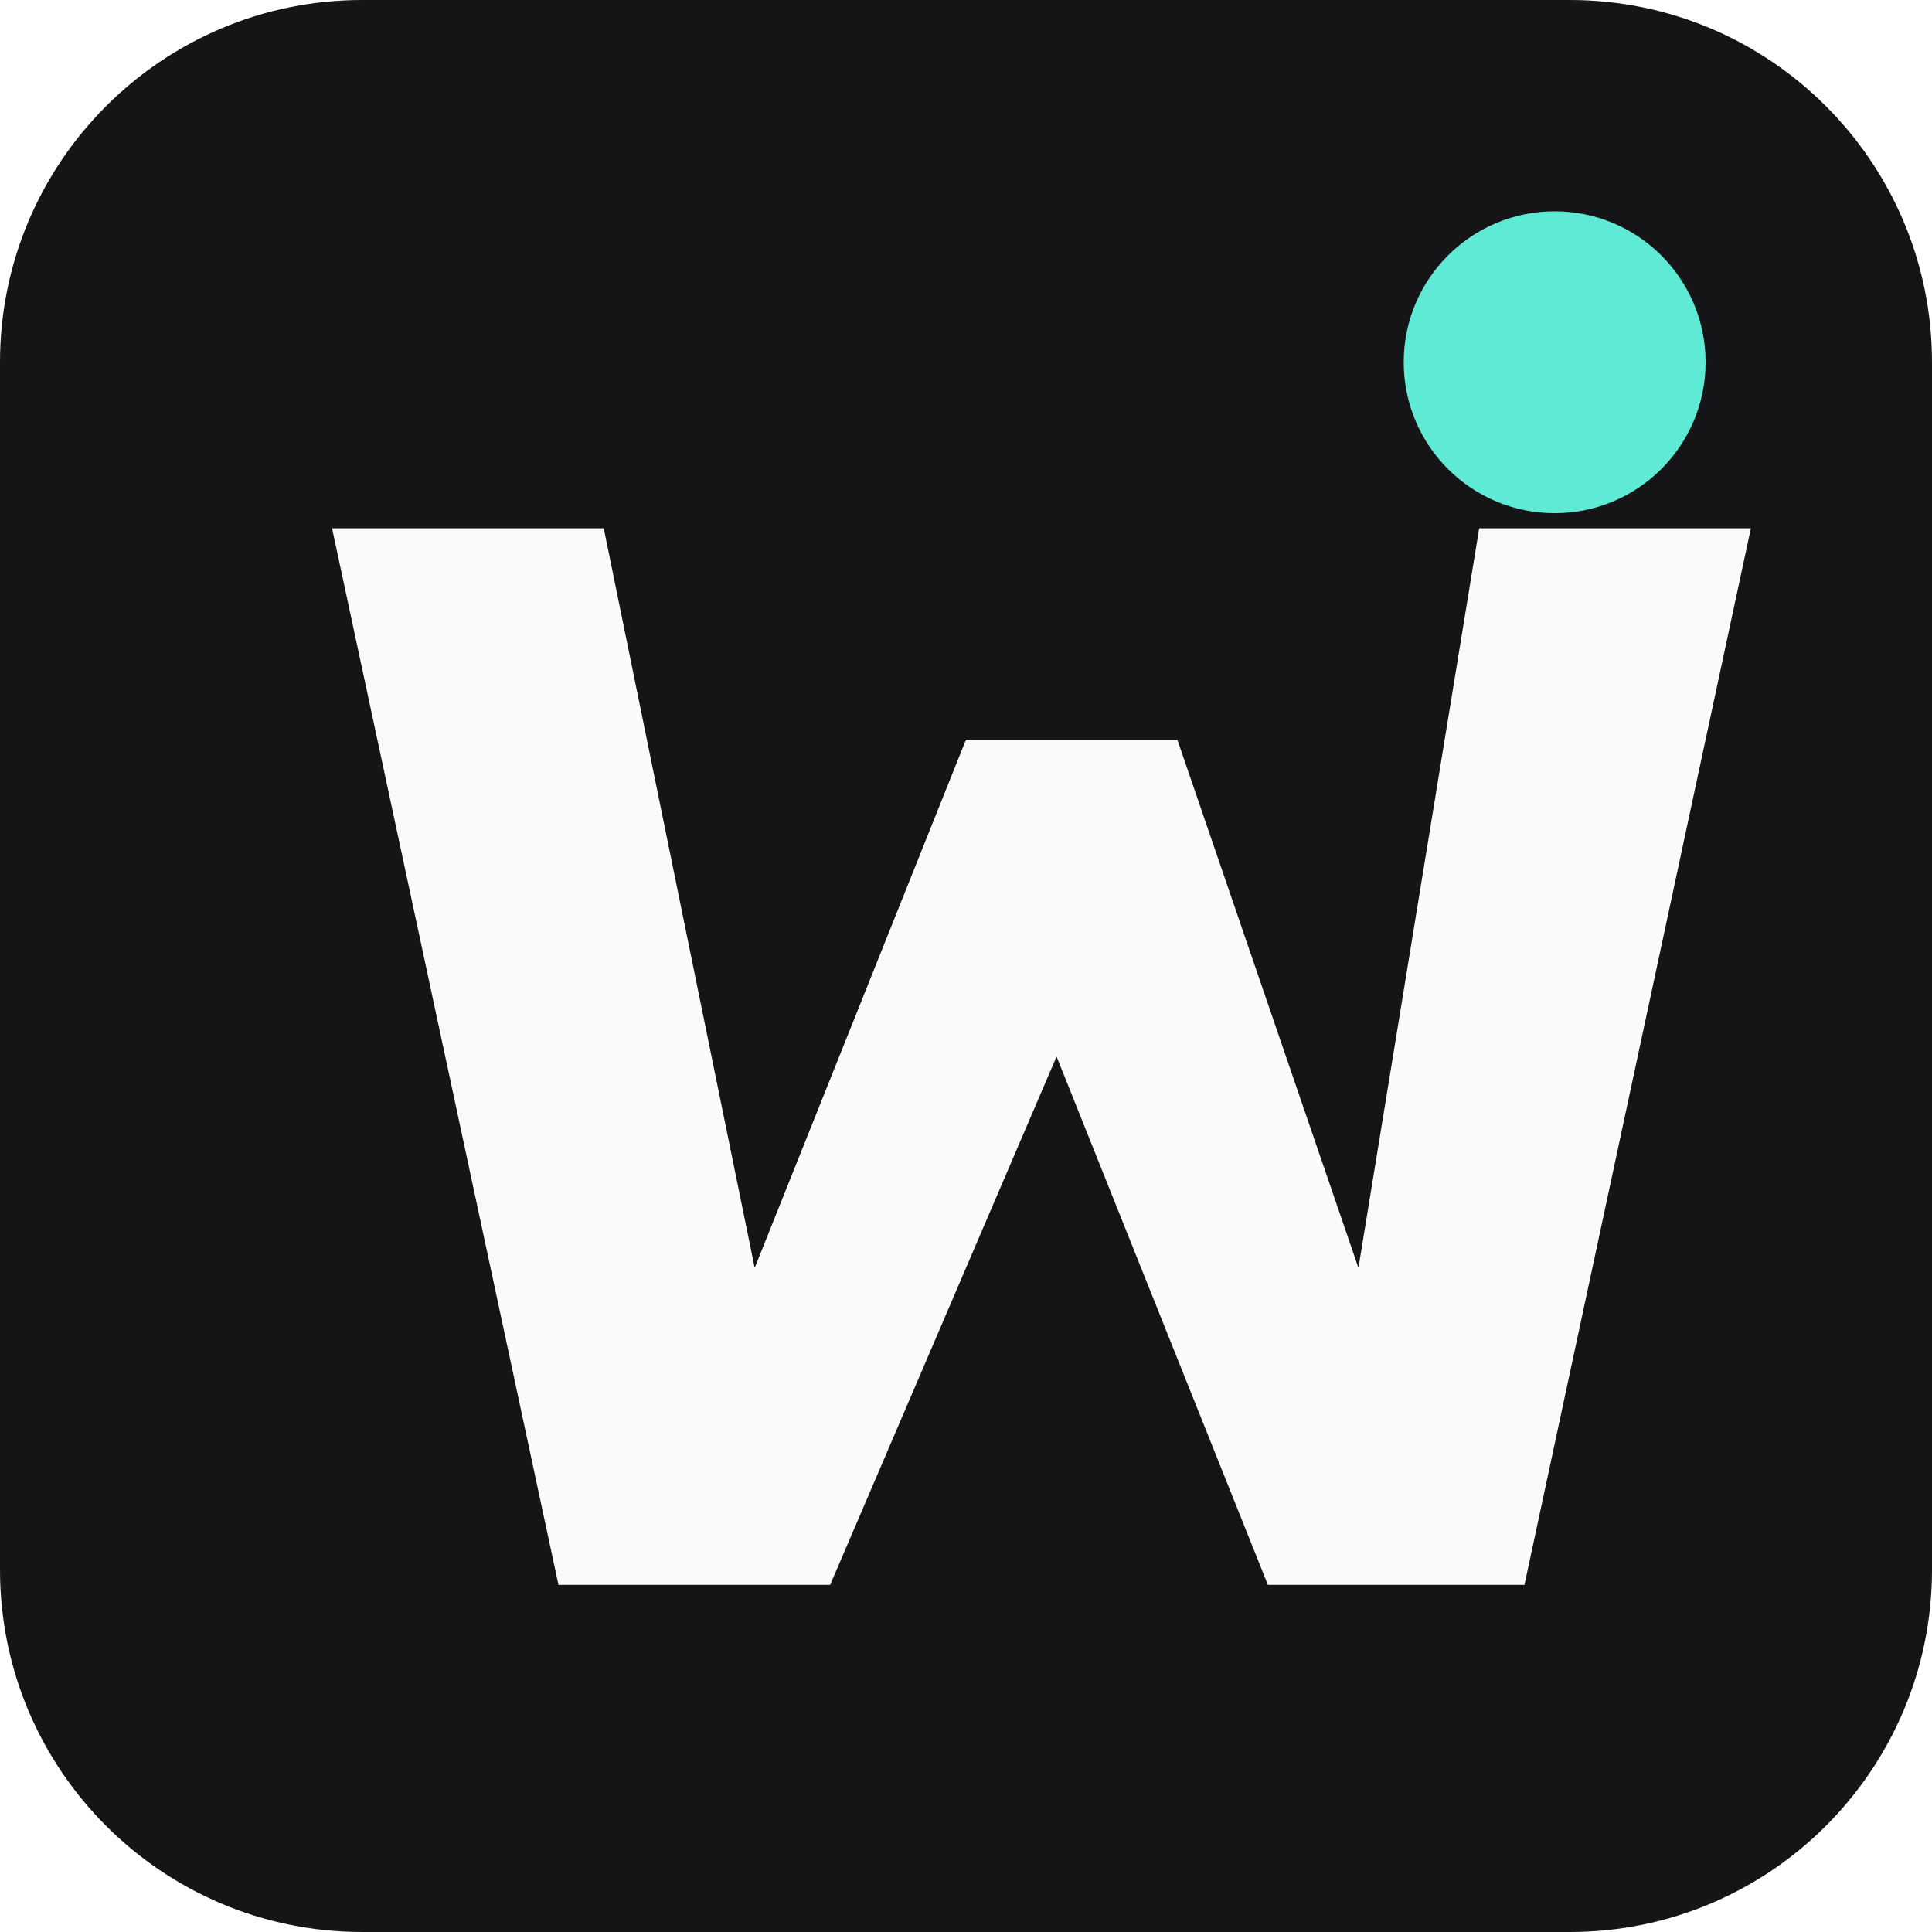
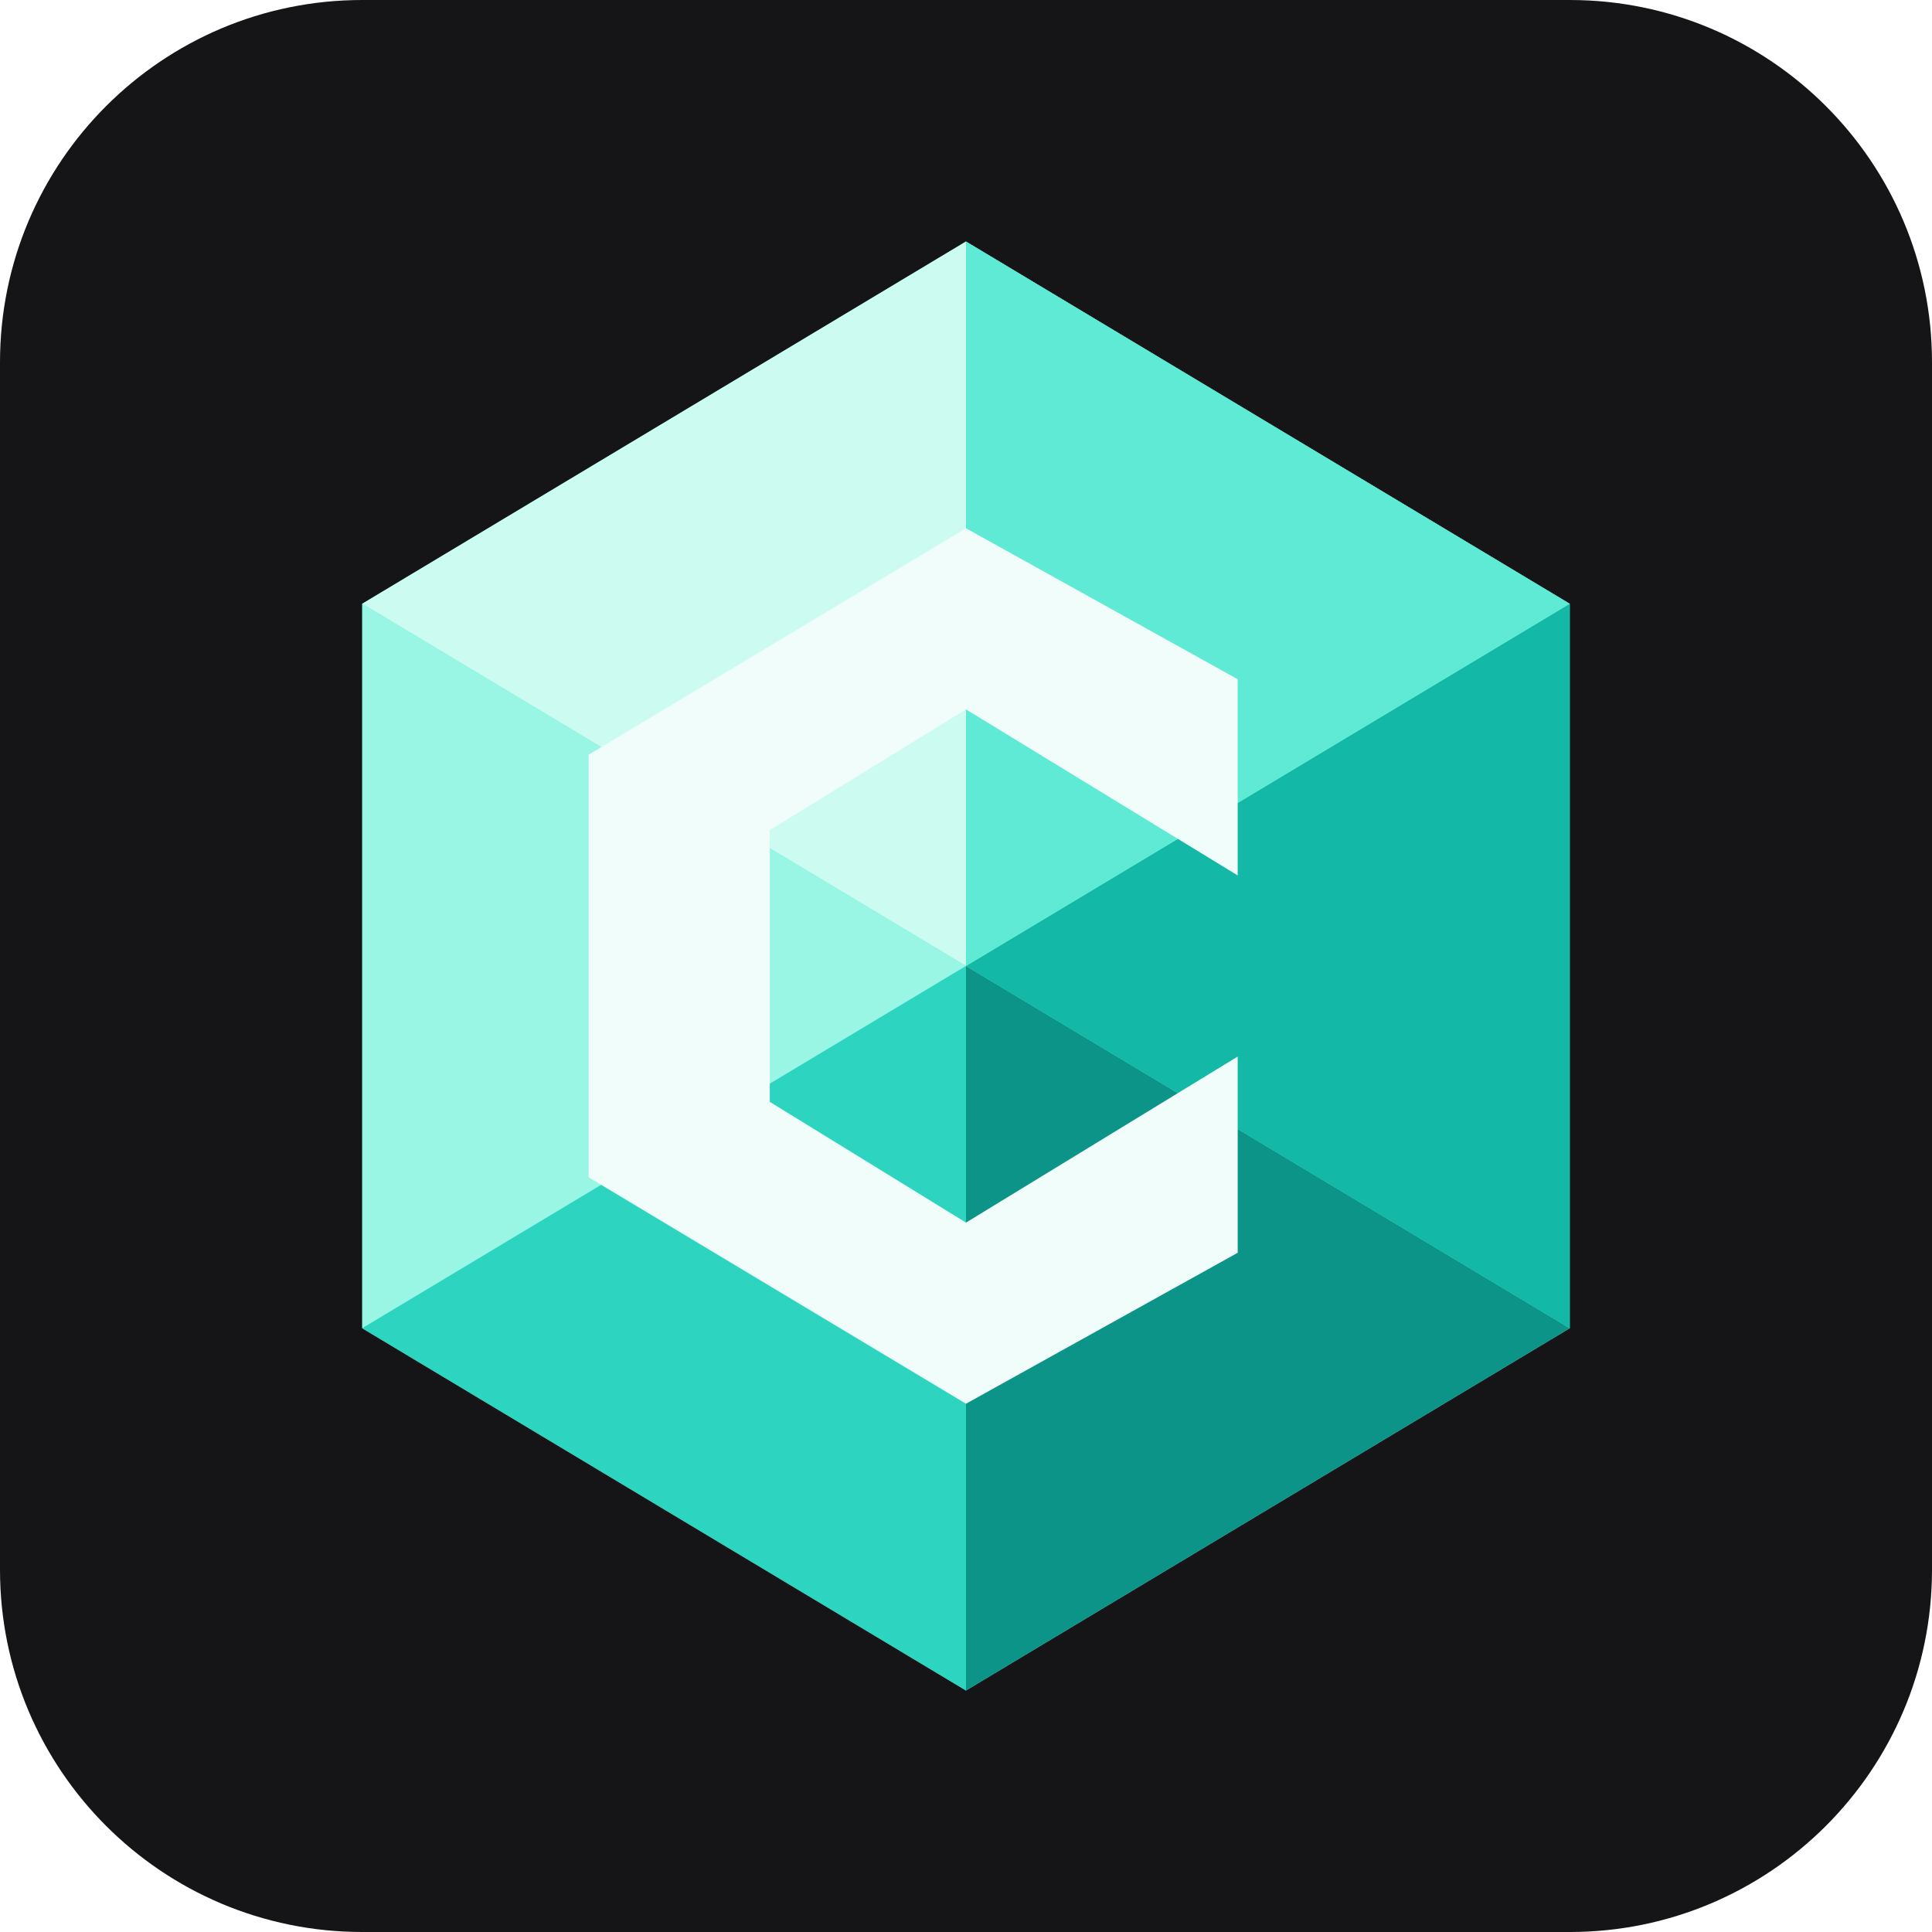
<svg xmlns="http://www.w3.org/2000/svg" viewBox="0 0 128 128" role="img" aria-labelledby="title">
  <rect width="128" height="128" rx="24" fill="#151517" />
-   <path d="M22 35h18l10 49 14-35h14l12 35 8-49h18l-15 70H84L70 70l-15 35H37z" fill="#f9fafb" />
-   <circle cx="103" cy="24" r="10" fill="#5eead4" />
+   <path d="M64 16 104 40 104 88 64 112 24 88 24 40Z" fill="#5eead4" />
+   <path d="M64 16 64 64 24 40Z" fill="#ccfbf1" />
+   <path d="M24 40 64 64 24 88Z" fill="#99f6e4" />
+   <path d="M24 88 64 64 64 112Z" fill="#2dd4bf" />
+   <path d="M64 112 64 64 104 88Z" fill="#0d9488" />
+   <path d="M104 40 64 64 104 88Z" fill="#14b8a6" />
+   <path d="M64 16 104 40 64 64Z" fill="#5eead4" />
+   <path d="m82 45-18-10-25 15v28l25 15 18-10V70L64 81 51 73V55l13-8 18 11Z" fill="#f0fdfa" />
</svg>
